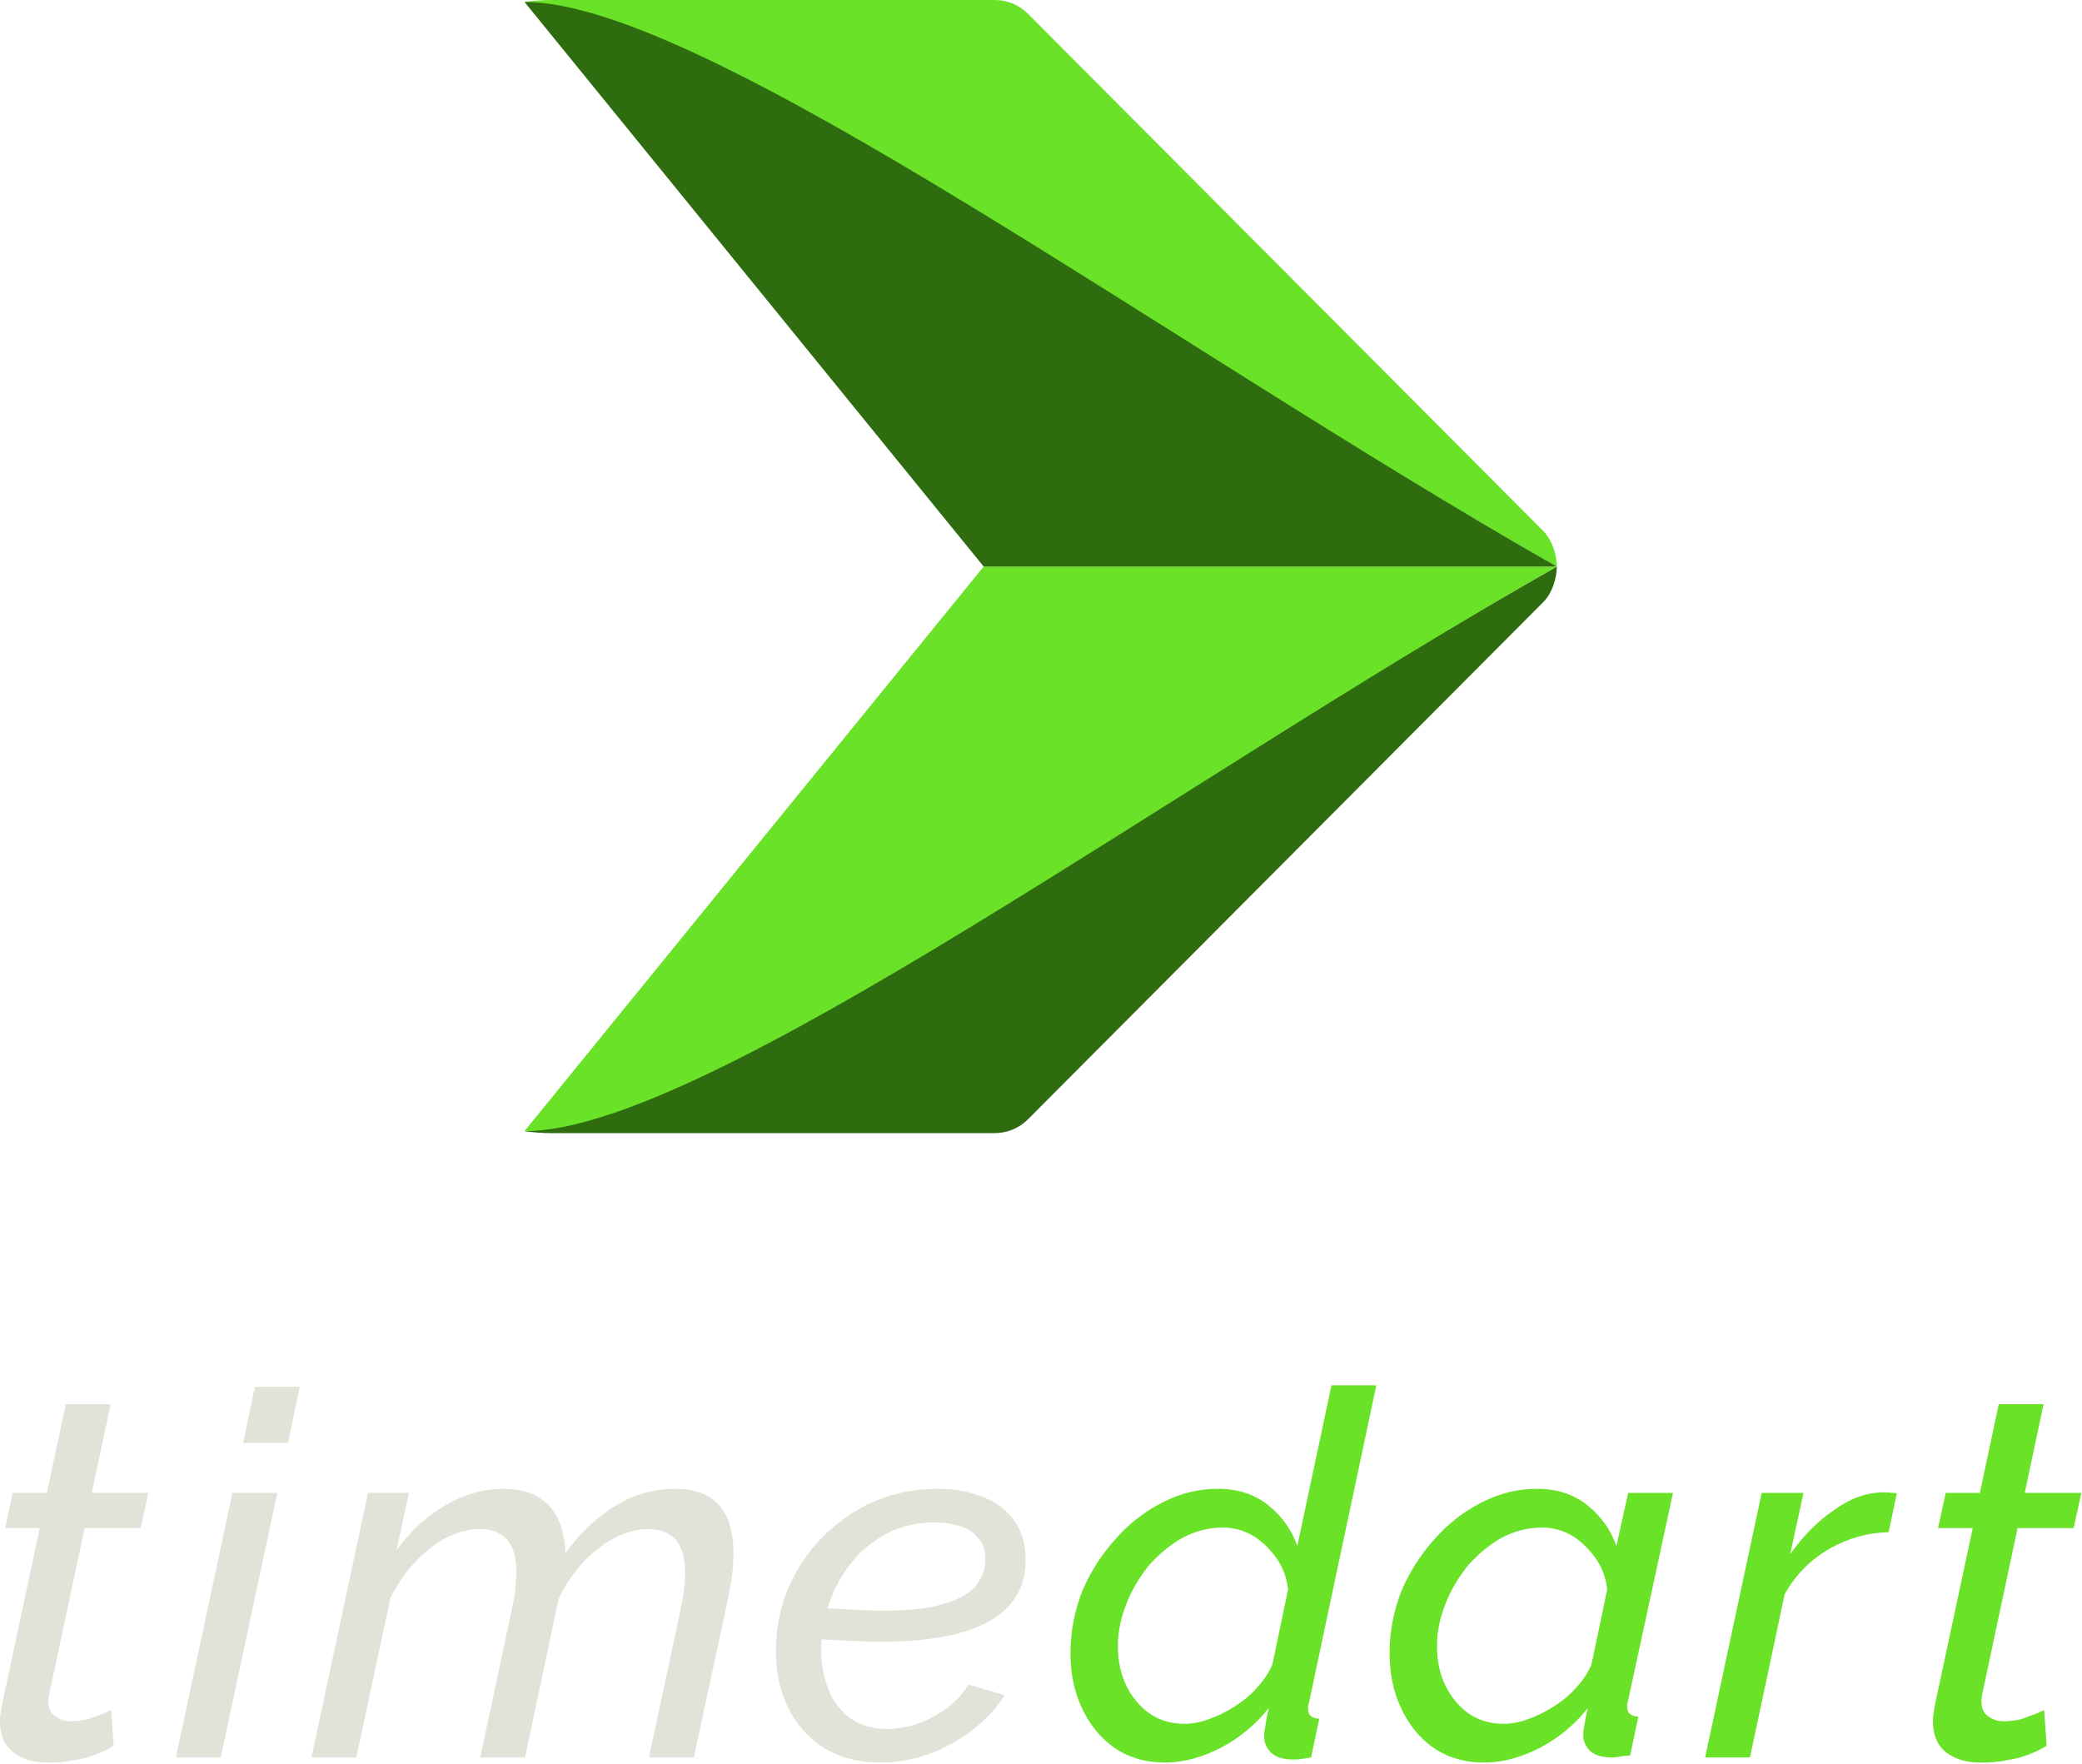
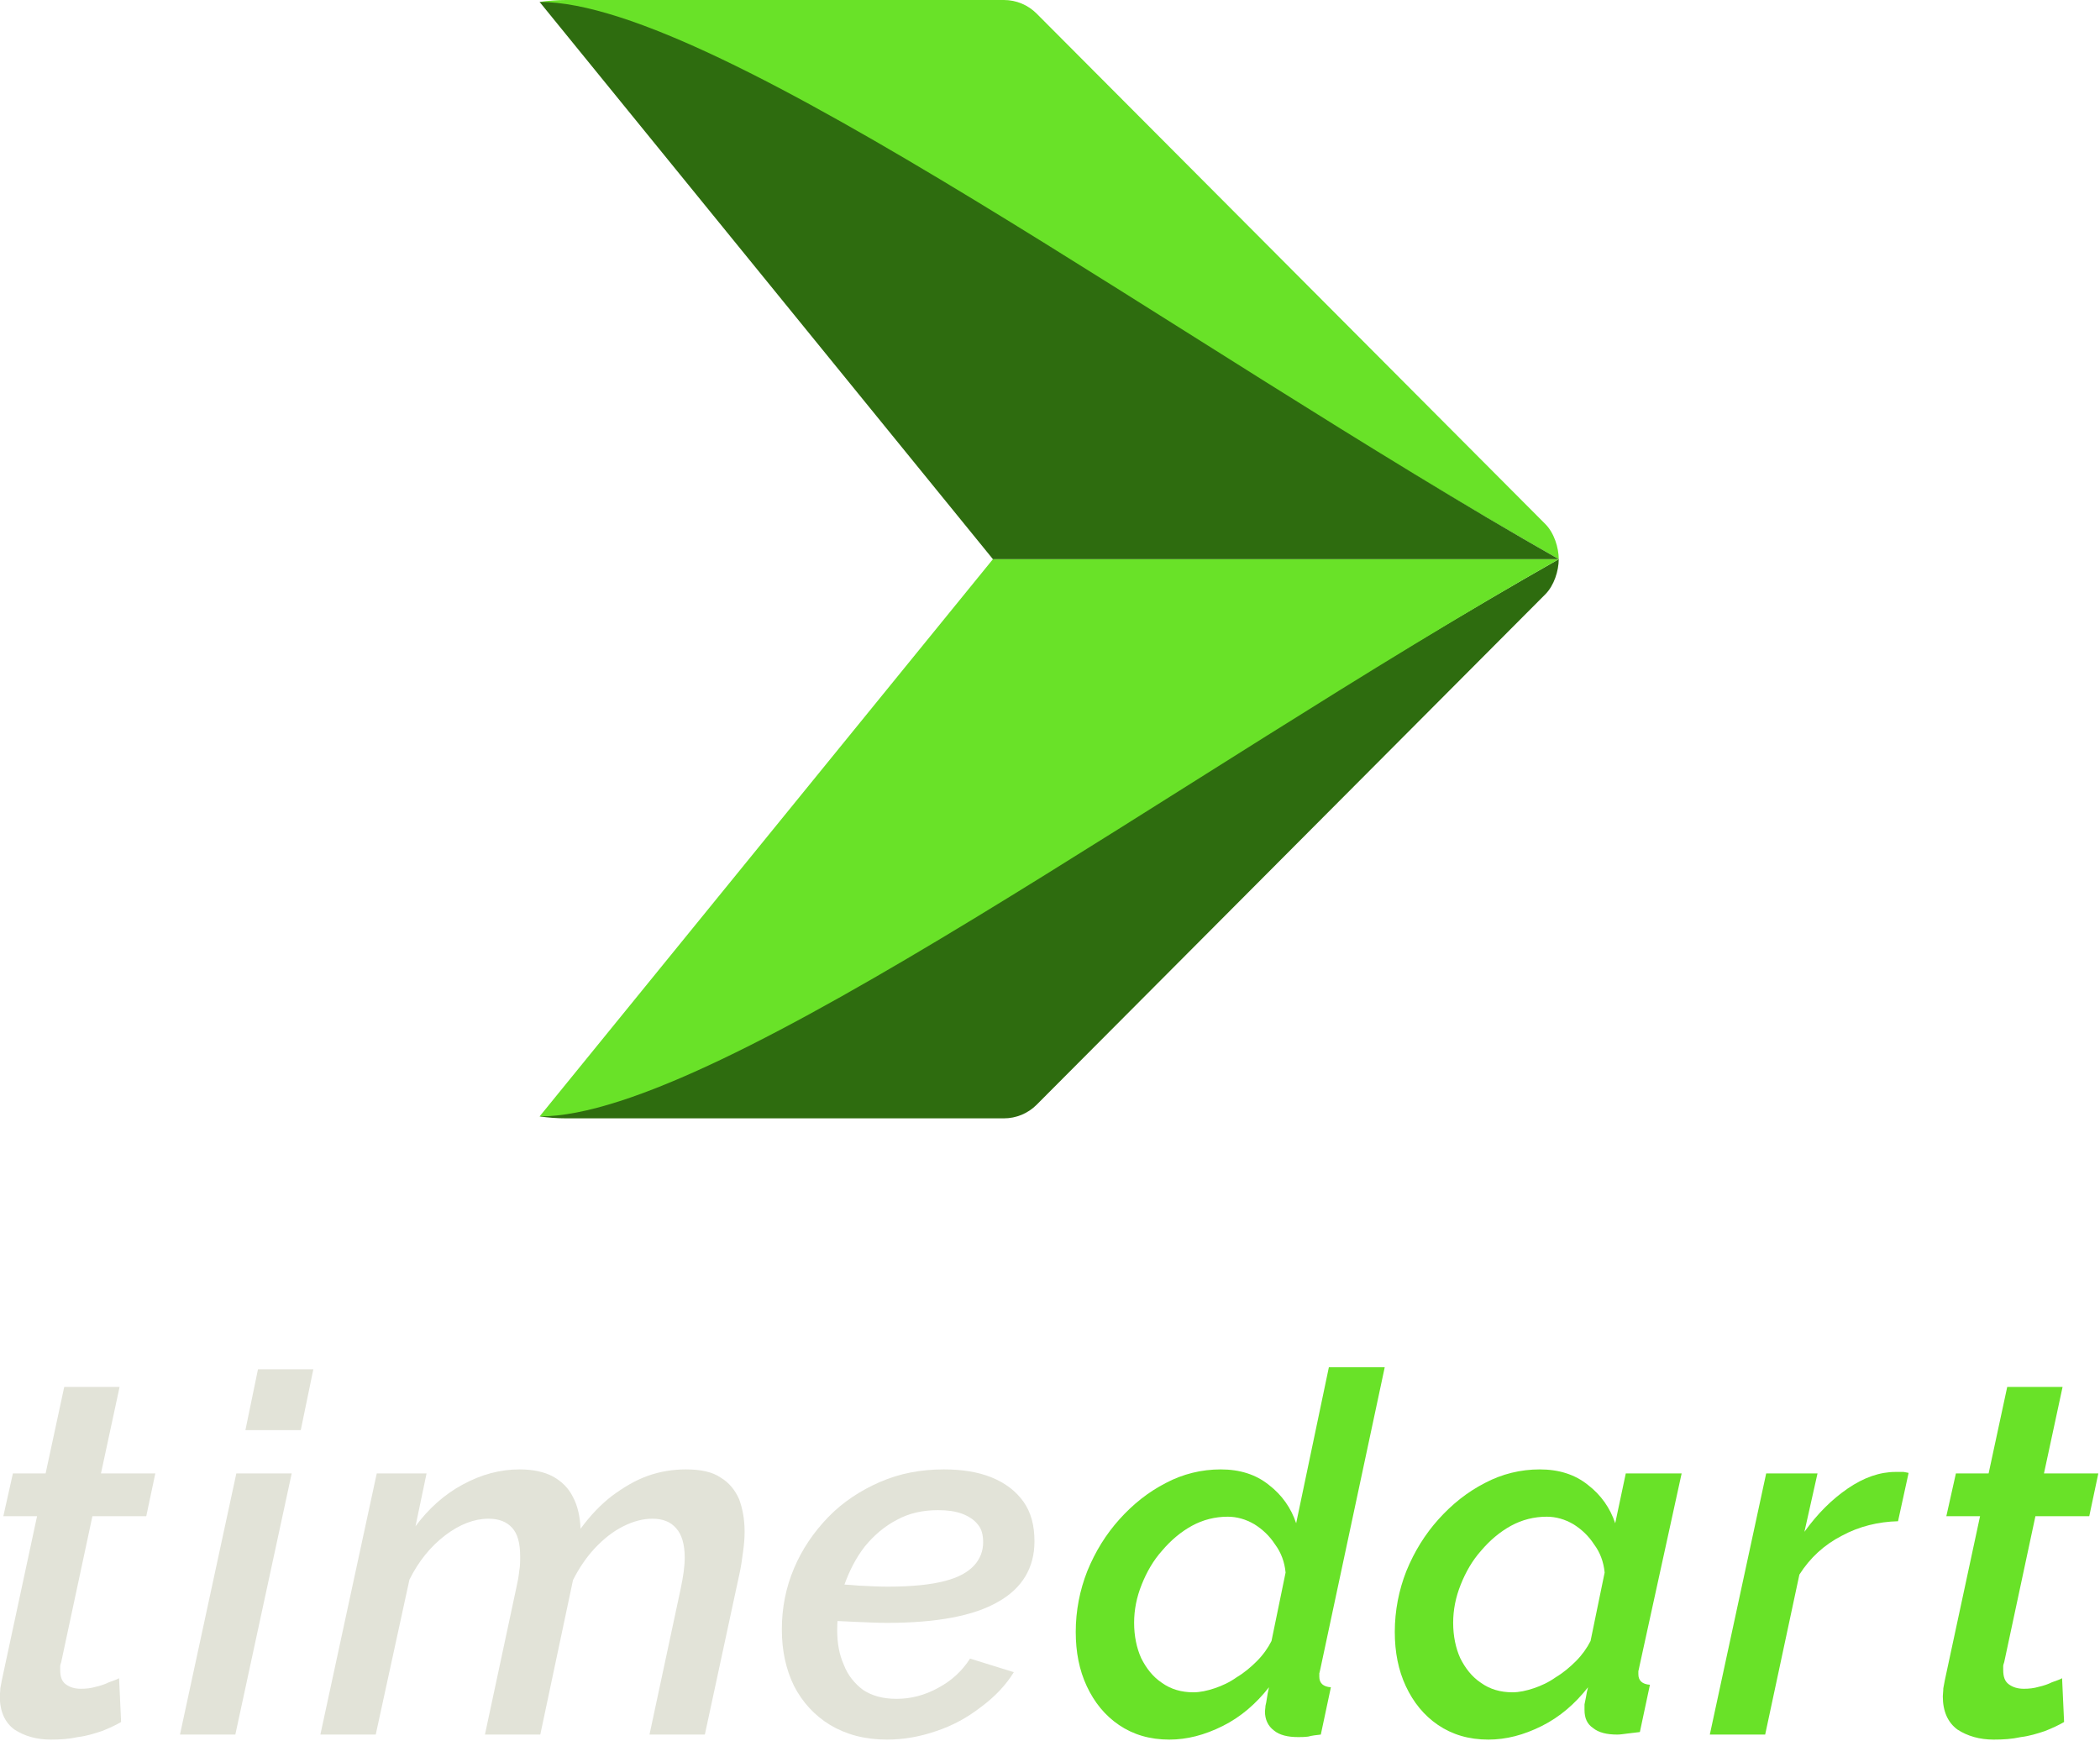
- <svg xmlns="http://www.w3.org/2000/svg" width="100%" height="100%" viewBox="0 0 1060 898" version="1.1" xml:space="preserve" style="fill-rule:evenodd;clip-rule:evenodd;stroke-linejoin:round;stroke-miterlimit:2;">
-   <g transform="matrix(1,0,0,1,-1228.655,-347.7476)">
+ <svg xmlns="http://www.w3.org/2000/svg" width="100%" height="100%" viewBox="0 0 1083 898" version="1.1" xml:space="preserve" style="fill-rule:evenodd;clip-rule:evenodd;stroke-linejoin:round;stroke-miterlimit:2;">
+   <g transform="matrix(1,0,0,1,-1212.867,-347.7476)">
    <g>
-       <g transform="matrix(5.190532,0,0,5.190532,-6020.584,-1491.242)">
-         <g transform="matrix(50,0,0,50,1394.228,526.6694)">
-           <path d="M0.048,-0.07C0.048,-0.075 0.048,-0.08 0.049,-0.085C0.05,-0.09 0.05,-0.094 0.051,-0.099L0.126,-0.45L0.058,-0.45L0.073,-0.519L0.14,-0.519L0.177,-0.693L0.265,-0.693L0.228,-0.519L0.339,-0.519L0.324,-0.45L0.214,-0.45L0.145,-0.126C0.144,-0.123 0.144,-0.121 0.144,-0.119C0.143,-0.116 0.143,-0.114 0.143,-0.111C0.143,-0.097 0.147,-0.087 0.156,-0.081C0.165,-0.074 0.175,-0.071 0.188,-0.071C0.199,-0.071 0.21,-0.073 0.221,-0.075C0.231,-0.079 0.24,-0.082 0.248,-0.085C0.256,-0.088 0.262,-0.091 0.266,-0.093L0.271,-0.023C0.263,-0.018 0.252,-0.012 0.239,-0.007C0.226,-0.002 0.211,0.003 0.194,0.005C0.177,0.009 0.16,0.01 0.142,0.01C0.115,0.01 0.093,0.004 0.075,-0.009C0.057,-0.023 0.048,-0.043 0.048,-0.07Z" style="fill:rgb(226,227,216);fill-rule:nonzero;" />
+       <g transform="matrix(5.190532,0,0,5.190532,-6001.236,-1491.242)">
+         <g transform="matrix(50,0,0,50,1387.49,526.6694)">
+           <path d="M0.047,-0.076C0.047,-0.081 0.048,-0.086 0.048,-0.092C0.049,-0.097 0.05,-0.103 0.051,-0.108L0.121,-0.434L0.054,-0.434L0.073,-0.519L0.138,-0.519L0.175,-0.691L0.285,-0.691L0.248,-0.519L0.356,-0.519L0.338,-0.434L0.231,-0.434L0.169,-0.144C0.168,-0.141 0.167,-0.138 0.167,-0.136C0.167,-0.134 0.167,-0.131 0.167,-0.129C0.167,-0.115 0.17,-0.106 0.178,-0.1C0.186,-0.094 0.196,-0.091 0.208,-0.091C0.218,-0.091 0.228,-0.092 0.238,-0.095C0.247,-0.097 0.256,-0.1 0.264,-0.104C0.272,-0.107 0.279,-0.109 0.284,-0.112L0.288,-0.025C0.278,-0.019 0.265,-0.013 0.25,-0.007C0.235,-0.002 0.219,0.003 0.202,0.005C0.184,0.009 0.167,0.01 0.148,0.01C0.12,0.01 0.096,0.003 0.076,-0.01C0.057,-0.024 0.047,-0.046 0.047,-0.076Z" style="fill:rgb(226,227,216);fill-rule:nonzero;" />
        </g>
-         <g transform="matrix(50,0,0,50,1413.628,526.6694)">
-           <path d="M0.116,-0.519L0.204,-0.519L0.093,-0L0.005,-0L0.116,-0.519ZM0.16,-0.727L0.248,-0.727L0.225,-0.617L0.137,-0.617L0.16,-0.727Z" style="fill:rgb(226,227,216);fill-rule:nonzero;" />
+         <g transform="matrix(50,0,0,50,1407.74,526.6694)">
+           <path d="M0.112,-0.519L0.222,-0.519L0.11,-0L0,-0L0.112,-0.519ZM0.155,-0.726L0.265,-0.726L0.24,-0.605L0.13,-0.605L0.155,-0.726Z" style="fill:rgb(226,227,216);fill-rule:nonzero;" />
        </g>
-         <g transform="matrix(50,0,0,50,1426.928,526.6694)">
-           <path d="M0.116,-0.519L0.196,-0.519L0.172,-0.407C0.199,-0.444 0.231,-0.473 0.268,-0.495C0.305,-0.516 0.343,-0.527 0.382,-0.527C0.408,-0.527 0.43,-0.522 0.448,-0.512C0.465,-0.502 0.479,-0.488 0.488,-0.469C0.497,-0.451 0.502,-0.428 0.503,-0.401C0.524,-0.429 0.545,-0.452 0.568,-0.47C0.591,-0.489 0.615,-0.503 0.64,-0.513C0.665,-0.522 0.691,-0.527 0.717,-0.527C0.746,-0.527 0.768,-0.522 0.785,-0.511C0.802,-0.501 0.814,-0.486 0.822,-0.467C0.829,-0.448 0.833,-0.426 0.833,-0.401C0.833,-0.387 0.832,-0.373 0.83,-0.357C0.828,-0.342 0.825,-0.326 0.822,-0.31L0.755,-0L0.667,-0L0.729,-0.289C0.735,-0.317 0.738,-0.341 0.738,-0.362C0.738,-0.391 0.732,-0.412 0.72,-0.427C0.707,-0.441 0.689,-0.448 0.666,-0.448C0.644,-0.448 0.622,-0.442 0.6,-0.431C0.578,-0.419 0.557,-0.403 0.538,-0.383C0.519,-0.362 0.503,-0.339 0.49,-0.312L0.424,-0L0.336,-0L0.398,-0.29C0.401,-0.304 0.404,-0.318 0.405,-0.33C0.406,-0.341 0.407,-0.353 0.407,-0.363C0.407,-0.392 0.401,-0.414 0.389,-0.427C0.377,-0.441 0.359,-0.448 0.336,-0.448C0.303,-0.448 0.271,-0.436 0.239,-0.411C0.206,-0.386 0.18,-0.353 0.16,-0.313L0.093,-0L0.005,-0L0.116,-0.519Z" style="fill:rgb(226,227,216);fill-rule:nonzero;" />
+         <g transform="matrix(50,0,0,50,1421.69,526.6694)">
+           <path d="M0.112,-0.519L0.211,-0.519L0.189,-0.414C0.215,-0.449 0.246,-0.477 0.283,-0.497C0.32,-0.517 0.357,-0.527 0.396,-0.527C0.423,-0.527 0.445,-0.522 0.462,-0.513C0.48,-0.503 0.493,-0.49 0.502,-0.472C0.511,-0.455 0.516,-0.434 0.517,-0.409C0.536,-0.435 0.557,-0.457 0.579,-0.474C0.602,-0.491 0.625,-0.505 0.65,-0.514C0.675,-0.523 0.701,-0.527 0.726,-0.527C0.756,-0.527 0.779,-0.522 0.795,-0.511C0.812,-0.501 0.824,-0.486 0.832,-0.468C0.839,-0.449 0.843,-0.428 0.843,-0.403C0.843,-0.391 0.842,-0.378 0.84,-0.364C0.838,-0.349 0.836,-0.333 0.832,-0.316L0.764,-0L0.654,-0L0.716,-0.29C0.721,-0.314 0.724,-0.334 0.724,-0.352C0.724,-0.378 0.718,-0.398 0.707,-0.41C0.696,-0.423 0.68,-0.429 0.66,-0.429C0.641,-0.429 0.622,-0.424 0.602,-0.414C0.582,-0.404 0.564,-0.39 0.546,-0.371C0.529,-0.353 0.514,-0.331 0.502,-0.307L0.437,-0L0.327,-0L0.389,-0.29C0.392,-0.303 0.394,-0.314 0.395,-0.324C0.397,-0.335 0.397,-0.344 0.397,-0.354C0.397,-0.38 0.392,-0.399 0.381,-0.411C0.37,-0.423 0.355,-0.429 0.334,-0.429C0.306,-0.429 0.277,-0.418 0.248,-0.396C0.218,-0.373 0.195,-0.344 0.177,-0.308L0.11,-0L0,-0L0.112,-0.519Z" style="fill:rgb(226,227,216);fill-rule:nonzero;" />
        </g>
-         <g transform="matrix(50,0,0,50,1471.578,526.6694)">
-           <path d="M0.228,0.01C0.185,0.01 0.148,0 0.117,-0.019C0.086,-0.039 0.063,-0.065 0.047,-0.098C0.031,-0.131 0.023,-0.168 0.023,-0.209C0.023,-0.251 0.031,-0.291 0.046,-0.329C0.062,-0.367 0.084,-0.401 0.113,-0.431C0.142,-0.46 0.175,-0.484 0.213,-0.501C0.252,-0.518 0.294,-0.527 0.339,-0.527C0.373,-0.527 0.403,-0.522 0.429,-0.511C0.456,-0.501 0.476,-0.485 0.491,-0.464C0.506,-0.444 0.513,-0.418 0.513,-0.387C0.513,-0.335 0.49,-0.295 0.443,-0.268C0.396,-0.241 0.325,-0.227 0.228,-0.227C0.21,-0.227 0.189,-0.228 0.166,-0.229C0.143,-0.23 0.116,-0.231 0.085,-0.234L0.097,-0.294C0.126,-0.293 0.151,-0.291 0.173,-0.29C0.194,-0.289 0.213,-0.288 0.231,-0.288C0.282,-0.288 0.322,-0.292 0.351,-0.301C0.38,-0.309 0.402,-0.321 0.415,-0.336C0.427,-0.352 0.434,-0.369 0.434,-0.388C0.434,-0.405 0.43,-0.419 0.421,-0.429C0.413,-0.44 0.402,-0.448 0.387,-0.453C0.371,-0.458 0.354,-0.461 0.333,-0.461C0.3,-0.461 0.27,-0.454 0.242,-0.44C0.216,-0.426 0.192,-0.408 0.173,-0.384C0.153,-0.36 0.138,-0.333 0.128,-0.303C0.117,-0.273 0.112,-0.242 0.112,-0.209C0.112,-0.182 0.117,-0.157 0.126,-0.134C0.135,-0.11 0.15,-0.091 0.169,-0.077C0.188,-0.063 0.213,-0.056 0.242,-0.056C0.273,-0.056 0.303,-0.064 0.332,-0.08C0.361,-0.095 0.384,-0.116 0.401,-0.143L0.472,-0.122C0.456,-0.097 0.435,-0.074 0.409,-0.054C0.383,-0.034 0.354,-0.018 0.324,-0.007C0.293,0.004 0.261,0.01 0.228,0.01Z" style="fill:rgb(226,227,216);fill-rule:nonzero;" />
+         <g transform="matrix(50,0,0,50,1466.54,526.6694)">
+           <path d="M0.229,0.01C0.185,0.01 0.148,0 0.116,-0.019C0.085,-0.038 0.061,-0.064 0.044,-0.097C0.028,-0.13 0.02,-0.167 0.02,-0.209C0.02,-0.252 0.028,-0.292 0.044,-0.33C0.06,-0.368 0.083,-0.402 0.112,-0.432C0.141,-0.462 0.176,-0.485 0.215,-0.502C0.254,-0.519 0.296,-0.527 0.342,-0.527C0.378,-0.527 0.41,-0.522 0.437,-0.511C0.464,-0.5 0.485,-0.484 0.5,-0.463C0.515,-0.442 0.522,-0.416 0.522,-0.384C0.522,-0.332 0.498,-0.291 0.45,-0.264C0.402,-0.236 0.328,-0.222 0.229,-0.222C0.211,-0.222 0.19,-0.223 0.166,-0.224C0.143,-0.225 0.116,-0.226 0.087,-0.229L0.102,-0.3C0.129,-0.299 0.152,-0.298 0.173,-0.296C0.193,-0.295 0.213,-0.294 0.231,-0.294C0.279,-0.294 0.316,-0.298 0.343,-0.305C0.371,-0.312 0.39,-0.323 0.402,-0.336C0.414,-0.349 0.42,-0.365 0.42,-0.382C0.42,-0.397 0.417,-0.409 0.409,-0.418C0.402,-0.427 0.391,-0.434 0.378,-0.439C0.364,-0.444 0.349,-0.446 0.33,-0.446C0.3,-0.446 0.273,-0.44 0.249,-0.427C0.224,-0.414 0.203,-0.396 0.185,-0.374C0.167,-0.351 0.154,-0.325 0.144,-0.297C0.135,-0.269 0.13,-0.239 0.13,-0.207C0.13,-0.182 0.134,-0.159 0.143,-0.139C0.151,-0.118 0.164,-0.102 0.181,-0.089C0.199,-0.077 0.221,-0.071 0.248,-0.071C0.276,-0.071 0.304,-0.078 0.331,-0.093C0.357,-0.107 0.378,-0.126 0.394,-0.151L0.481,-0.124C0.465,-0.098 0.443,-0.075 0.416,-0.055C0.389,-0.034 0.36,-0.018 0.327,-0.007C0.295,0.004 0.263,0.01 0.229,0.01Z" style="fill:rgb(226,227,216);fill-rule:nonzero;" />
        </g>
-         <g transform="matrix(50,0,0,50,1500.528,526.6694)">
-           <path d="M0.208,0.01C0.169,0.01 0.136,0 0.108,-0.019C0.08,-0.039 0.059,-0.065 0.044,-0.098C0.029,-0.13 0.022,-0.166 0.022,-0.205C0.022,-0.247 0.03,-0.287 0.045,-0.326C0.061,-0.364 0.083,-0.398 0.11,-0.428C0.136,-0.458 0.167,-0.482 0.202,-0.5C0.237,-0.518 0.273,-0.527 0.311,-0.527C0.351,-0.527 0.384,-0.516 0.411,-0.494C0.438,-0.472 0.456,-0.446 0.467,-0.415L0.534,-0.73L0.622,-0.73L0.49,-0.108C0.489,-0.105 0.489,-0.103 0.488,-0.101C0.488,-0.099 0.488,-0.097 0.488,-0.095C0.488,-0.083 0.495,-0.077 0.51,-0.076L0.494,-0C0.487,0.001 0.48,0.002 0.475,0.003C0.469,0.004 0.464,0.004 0.459,0.004C0.44,0.004 0.426,-0 0.416,-0.009C0.407,-0.018 0.402,-0.028 0.402,-0.041C0.402,-0.045 0.402,-0.049 0.403,-0.054C0.404,-0.059 0.405,-0.065 0.406,-0.072C0.407,-0.08 0.409,-0.088 0.411,-0.097C0.385,-0.064 0.353,-0.038 0.317,-0.019C0.28,0 0.243,0.01 0.208,0.01ZM0.246,-0.066C0.261,-0.066 0.277,-0.069 0.293,-0.075C0.31,-0.081 0.327,-0.089 0.344,-0.1C0.36,-0.11 0.375,-0.122 0.388,-0.137C0.401,-0.151 0.411,-0.166 0.418,-0.182L0.449,-0.33C0.446,-0.353 0.439,-0.373 0.426,-0.391C0.413,-0.409 0.398,-0.424 0.38,-0.435C0.361,-0.446 0.342,-0.451 0.321,-0.451C0.293,-0.451 0.267,-0.444 0.242,-0.431C0.217,-0.417 0.196,-0.399 0.176,-0.377C0.158,-0.354 0.142,-0.329 0.132,-0.302C0.121,-0.275 0.115,-0.247 0.115,-0.219C0.115,-0.191 0.12,-0.165 0.131,-0.142C0.142,-0.119 0.157,-0.101 0.176,-0.087C0.196,-0.073 0.219,-0.066 0.246,-0.066Z" style="fill:rgb(105,226,40);fill-rule:nonzero;" />
+         <g transform="matrix(50,0,0,50,1495.79,526.6694)">
+           <path d="M0.205,0.01C0.166,0.01 0.133,0 0.105,-0.019C0.077,-0.038 0.056,-0.064 0.041,-0.096C0.026,-0.128 0.019,-0.164 0.019,-0.204C0.019,-0.246 0.027,-0.287 0.042,-0.325C0.058,-0.364 0.079,-0.398 0.106,-0.428C0.133,-0.458 0.163,-0.482 0.198,-0.5C0.232,-0.518 0.269,-0.527 0.307,-0.527C0.345,-0.527 0.377,-0.517 0.403,-0.496C0.429,-0.476 0.447,-0.45 0.457,-0.42L0.522,-0.73L0.633,-0.73L0.505,-0.13C0.504,-0.127 0.504,-0.124 0.503,-0.122C0.503,-0.119 0.503,-0.117 0.503,-0.115C0.503,-0.102 0.511,-0.095 0.526,-0.094L0.506,-0C0.497,0.001 0.488,0.002 0.481,0.004C0.473,0.005 0.467,0.005 0.461,0.005C0.44,0.005 0.424,0.001 0.413,-0.008C0.401,-0.017 0.395,-0.03 0.395,-0.046C0.395,-0.049 0.396,-0.053 0.396,-0.057C0.397,-0.061 0.398,-0.066 0.399,-0.073C0.4,-0.079 0.401,-0.086 0.403,-0.094C0.377,-0.061 0.347,-0.035 0.311,-0.017C0.275,0.001 0.24,0.01 0.205,0.01ZM0.253,-0.084C0.266,-0.084 0.28,-0.087 0.295,-0.092C0.31,-0.097 0.325,-0.104 0.339,-0.114C0.354,-0.123 0.367,-0.134 0.379,-0.146C0.391,-0.158 0.401,-0.172 0.408,-0.186L0.436,-0.322C0.434,-0.343 0.427,-0.362 0.415,-0.378C0.404,-0.395 0.39,-0.408 0.374,-0.418C0.357,-0.428 0.339,-0.433 0.321,-0.433C0.296,-0.433 0.272,-0.427 0.25,-0.415C0.228,-0.403 0.208,-0.386 0.191,-0.366C0.173,-0.346 0.16,-0.323 0.15,-0.298C0.14,-0.273 0.135,-0.248 0.135,-0.222C0.135,-0.196 0.14,-0.172 0.149,-0.152C0.159,-0.132 0.172,-0.115 0.19,-0.103C0.208,-0.09 0.229,-0.084 0.253,-0.084Z" style="fill:rgb(105,226,40);fill-rule:nonzero;" />
        </g>
-         <g transform="matrix(50,0,0,50,1531.828,526.6694)">
-           <path d="M0.208,0.01C0.169,0.01 0.136,0 0.108,-0.019C0.08,-0.039 0.059,-0.065 0.044,-0.098C0.029,-0.13 0.022,-0.166 0.022,-0.205C0.022,-0.247 0.03,-0.287 0.045,-0.326C0.061,-0.364 0.083,-0.398 0.11,-0.428C0.136,-0.458 0.167,-0.482 0.202,-0.5C0.237,-0.518 0.273,-0.527 0.311,-0.527C0.351,-0.527 0.384,-0.516 0.411,-0.494C0.438,-0.472 0.456,-0.446 0.467,-0.415L0.49,-0.519L0.578,-0.519L0.49,-0.112C0.489,-0.109 0.489,-0.107 0.488,-0.105C0.488,-0.103 0.488,-0.101 0.488,-0.099C0.488,-0.087 0.495,-0.081 0.51,-0.08L0.494,-0.004C0.487,-0.003 0.48,-0.003 0.475,-0.002C0.469,-0.001 0.464,-0 0.459,-0C0.44,-0 0.426,-0.004 0.416,-0.012C0.407,-0.021 0.402,-0.031 0.402,-0.043C0.402,-0.047 0.402,-0.051 0.403,-0.056C0.404,-0.061 0.405,-0.067 0.406,-0.074C0.407,-0.081 0.409,-0.089 0.411,-0.097C0.385,-0.064 0.353,-0.038 0.317,-0.019C0.28,0 0.243,0.01 0.208,0.01ZM0.246,-0.066C0.261,-0.066 0.277,-0.069 0.293,-0.075C0.31,-0.081 0.327,-0.089 0.344,-0.1C0.36,-0.11 0.375,-0.122 0.388,-0.137C0.401,-0.151 0.411,-0.166 0.418,-0.182L0.449,-0.33C0.446,-0.353 0.439,-0.373 0.426,-0.391C0.413,-0.409 0.398,-0.424 0.38,-0.435C0.361,-0.446 0.342,-0.451 0.321,-0.451C0.293,-0.451 0.267,-0.444 0.242,-0.431C0.217,-0.417 0.196,-0.399 0.176,-0.377C0.158,-0.354 0.142,-0.329 0.132,-0.302C0.121,-0.275 0.115,-0.247 0.115,-0.219C0.115,-0.191 0.12,-0.165 0.131,-0.142C0.142,-0.119 0.157,-0.101 0.176,-0.087C0.196,-0.073 0.219,-0.066 0.246,-0.066Z" style="fill:rgb(105,226,40);fill-rule:nonzero;" />
+         <g transform="matrix(50,0,0,50,1527.49,526.6694)">
+           <path d="M0.205,0.01C0.166,0.01 0.133,0 0.105,-0.019C0.077,-0.038 0.056,-0.064 0.041,-0.096C0.026,-0.128 0.019,-0.164 0.019,-0.204C0.019,-0.246 0.027,-0.287 0.042,-0.325C0.058,-0.364 0.079,-0.398 0.106,-0.428C0.133,-0.458 0.163,-0.482 0.198,-0.5C0.232,-0.518 0.269,-0.527 0.307,-0.527C0.345,-0.527 0.377,-0.517 0.403,-0.496C0.429,-0.476 0.447,-0.45 0.457,-0.42L0.478,-0.519L0.589,-0.519L0.505,-0.135C0.504,-0.131 0.504,-0.129 0.503,-0.126C0.503,-0.124 0.503,-0.122 0.503,-0.12C0.503,-0.107 0.511,-0.1 0.526,-0.099L0.506,-0.005C0.497,-0.004 0.488,-0.003 0.481,-0.002C0.473,-0.001 0.467,-0 0.461,-0C0.44,-0 0.424,-0.004 0.413,-0.013C0.401,-0.021 0.396,-0.033 0.396,-0.049C0.396,-0.052 0.396,-0.056 0.396,-0.06C0.397,-0.065 0.398,-0.07 0.399,-0.075C0.4,-0.081 0.401,-0.087 0.403,-0.094C0.377,-0.061 0.347,-0.035 0.311,-0.017C0.275,0.001 0.24,0.01 0.205,0.01ZM0.253,-0.084C0.266,-0.084 0.28,-0.087 0.295,-0.092C0.31,-0.097 0.325,-0.104 0.339,-0.114C0.354,-0.123 0.367,-0.134 0.379,-0.146C0.391,-0.158 0.401,-0.172 0.408,-0.186L0.436,-0.322C0.434,-0.343 0.427,-0.362 0.415,-0.378C0.404,-0.395 0.39,-0.408 0.374,-0.418C0.357,-0.428 0.339,-0.433 0.321,-0.433C0.296,-0.433 0.272,-0.427 0.25,-0.415C0.228,-0.403 0.208,-0.386 0.191,-0.366C0.173,-0.346 0.16,-0.323 0.15,-0.298C0.14,-0.273 0.135,-0.248 0.135,-0.222C0.135,-0.196 0.14,-0.172 0.149,-0.152C0.159,-0.132 0.172,-0.115 0.19,-0.103C0.208,-0.09 0.229,-0.084 0.253,-0.084Z" style="fill:rgb(105,226,40);fill-rule:nonzero;" />
        </g>
-         <g transform="matrix(50,0,0,50,1563.628,526.6694)">
-           <path d="M0.116,-0.519L0.198,-0.519L0.172,-0.399C0.197,-0.434 0.226,-0.464 0.259,-0.486C0.291,-0.509 0.323,-0.52 0.355,-0.52C0.361,-0.52 0.366,-0.52 0.37,-0.519C0.375,-0.519 0.378,-0.519 0.381,-0.518L0.365,-0.442C0.324,-0.441 0.285,-0.43 0.248,-0.409C0.211,-0.387 0.182,-0.358 0.161,-0.32L0.093,-0L0.005,-0L0.116,-0.519Z" style="fill:rgb(105,226,40);fill-rule:nonzero;" />
+         <g transform="matrix(50,0,0,50,1559.74,526.6694)">
+           <path d="M0.112,-0.519L0.214,-0.519L0.188,-0.403C0.214,-0.439 0.242,-0.467 0.274,-0.489C0.306,-0.511 0.338,-0.522 0.369,-0.522C0.376,-0.522 0.381,-0.522 0.385,-0.522C0.389,-0.521 0.392,-0.521 0.395,-0.52L0.374,-0.424C0.335,-0.423 0.297,-0.414 0.262,-0.395C0.227,-0.377 0.199,-0.351 0.178,-0.318L0.11,-0L0,-0L0.112,-0.519Z" style="fill:rgb(105,226,40);fill-rule:nonzero;" />
        </g>
-         <g transform="matrix(50,0,0,50,1583.828,526.6694)">
-           <path d="M0.048,-0.07C0.048,-0.075 0.048,-0.08 0.049,-0.085C0.05,-0.09 0.05,-0.094 0.051,-0.099L0.126,-0.45L0.058,-0.45L0.073,-0.519L0.14,-0.519L0.177,-0.693L0.265,-0.693L0.228,-0.519L0.339,-0.519L0.324,-0.45L0.214,-0.45L0.145,-0.126C0.144,-0.123 0.144,-0.121 0.144,-0.119C0.143,-0.116 0.143,-0.114 0.143,-0.111C0.143,-0.097 0.147,-0.087 0.156,-0.081C0.165,-0.074 0.175,-0.071 0.188,-0.071C0.199,-0.071 0.21,-0.073 0.221,-0.075C0.231,-0.079 0.24,-0.082 0.248,-0.085C0.256,-0.088 0.262,-0.091 0.266,-0.093L0.271,-0.023C0.263,-0.018 0.252,-0.012 0.239,-0.007C0.226,-0.002 0.211,0.003 0.194,0.005C0.177,0.009 0.16,0.01 0.142,0.01C0.115,0.01 0.093,0.004 0.075,-0.009C0.057,-0.023 0.048,-0.043 0.048,-0.07Z" style="fill:rgb(105,226,40);fill-rule:nonzero;" />
+         <g transform="matrix(50,0,0,50,1580.54,526.6694)">
+           <path d="M0.047,-0.076C0.047,-0.081 0.048,-0.086 0.048,-0.092C0.049,-0.097 0.05,-0.103 0.051,-0.108L0.121,-0.434L0.054,-0.434L0.073,-0.519L0.138,-0.519L0.175,-0.691L0.285,-0.691L0.248,-0.519L0.356,-0.519L0.338,-0.434L0.231,-0.434L0.169,-0.144C0.168,-0.141 0.167,-0.138 0.167,-0.136C0.167,-0.134 0.167,-0.131 0.167,-0.129C0.167,-0.115 0.17,-0.106 0.178,-0.1C0.186,-0.094 0.196,-0.091 0.208,-0.091C0.218,-0.091 0.228,-0.092 0.238,-0.095C0.247,-0.097 0.256,-0.1 0.264,-0.104C0.272,-0.107 0.279,-0.109 0.284,-0.112L0.288,-0.025C0.278,-0.019 0.265,-0.013 0.25,-0.007C0.235,-0.002 0.219,0.003 0.202,0.005C0.184,0.009 0.167,0.01 0.148,0.01C0.12,0.01 0.096,0.003 0.076,-0.01C0.057,-0.024 0.047,-0.046 0.047,-0.076Z" style="fill:rgb(105,226,40);fill-rule:nonzero;" />
        </g>
-         <g transform="matrix(50,0,0,50,1600.728,526.6694)">
+         <g transform="matrix(50,0,0,50,1598.29,526.6694)">
                </g>
      </g>
-       <g transform="matrix(2.327115,0,0,2.327115,-971.6184,-3862.214)">
+       <g transform="matrix(2.327115,0,0,2.327115,-976.1601,-3862.214)">
        <g transform="matrix(0,4.197935,4.197935,-0,-11225.989,-7609.371)">
          <path d="M2302.541,2926.731C2302.608,2927.192 2302.643,2927.661 2302.643,2928.135L2302.643,2951.243C2302.643,2951.891 2302.384,2952.513 2301.925,2952.971L2274.976,2979.822C2274.505,2980.291 2273.735,2980.529 2273.118,2980.534C2283.914,2961.501 2301.069,2937.092 2302.541,2926.731Z" style="fill:rgb(46,108,15);" />
        </g>
        <g transform="matrix(0,-4.197935,4.197935,0,-11225.989,11475.436)">
          <path d="M2302.541,2926.731C2302.608,2927.192 2302.643,2927.661 2302.643,2928.135L2302.643,2951.243C2302.643,2951.891 2302.384,2952.513 2301.925,2952.971L2274.976,2979.822C2274.505,2980.291 2273.735,2980.529 2273.118,2980.534C2283.914,2961.501 2301.069,2937.092 2302.541,2926.731Z" style="fill:rgb(105,226,40);" />
        </g>
        <g transform="matrix(0,1.715803,1.734125,-0,-4364.324,-2818.331)">
          <path d="M2769.179,3258.372L2769.179,3186.06L2841.166,3128.127C2841.166,3151.015 2796.793,3210.202 2769.179,3258.372Z" style="fill:rgb(105,226,40);" />
        </g>
        <g transform="matrix(0,-1.715803,1.734125,0,-4364.324,6684.397)">
          <path d="M2769.179,3258.372L2769.179,3186.06L2841.166,3128.127C2841.166,3151.015 2796.793,3210.202 2769.179,3258.372Z" style="fill:rgb(46,108,15);" />
        </g>
      </g>
    </g>
  </g>
</svg>
